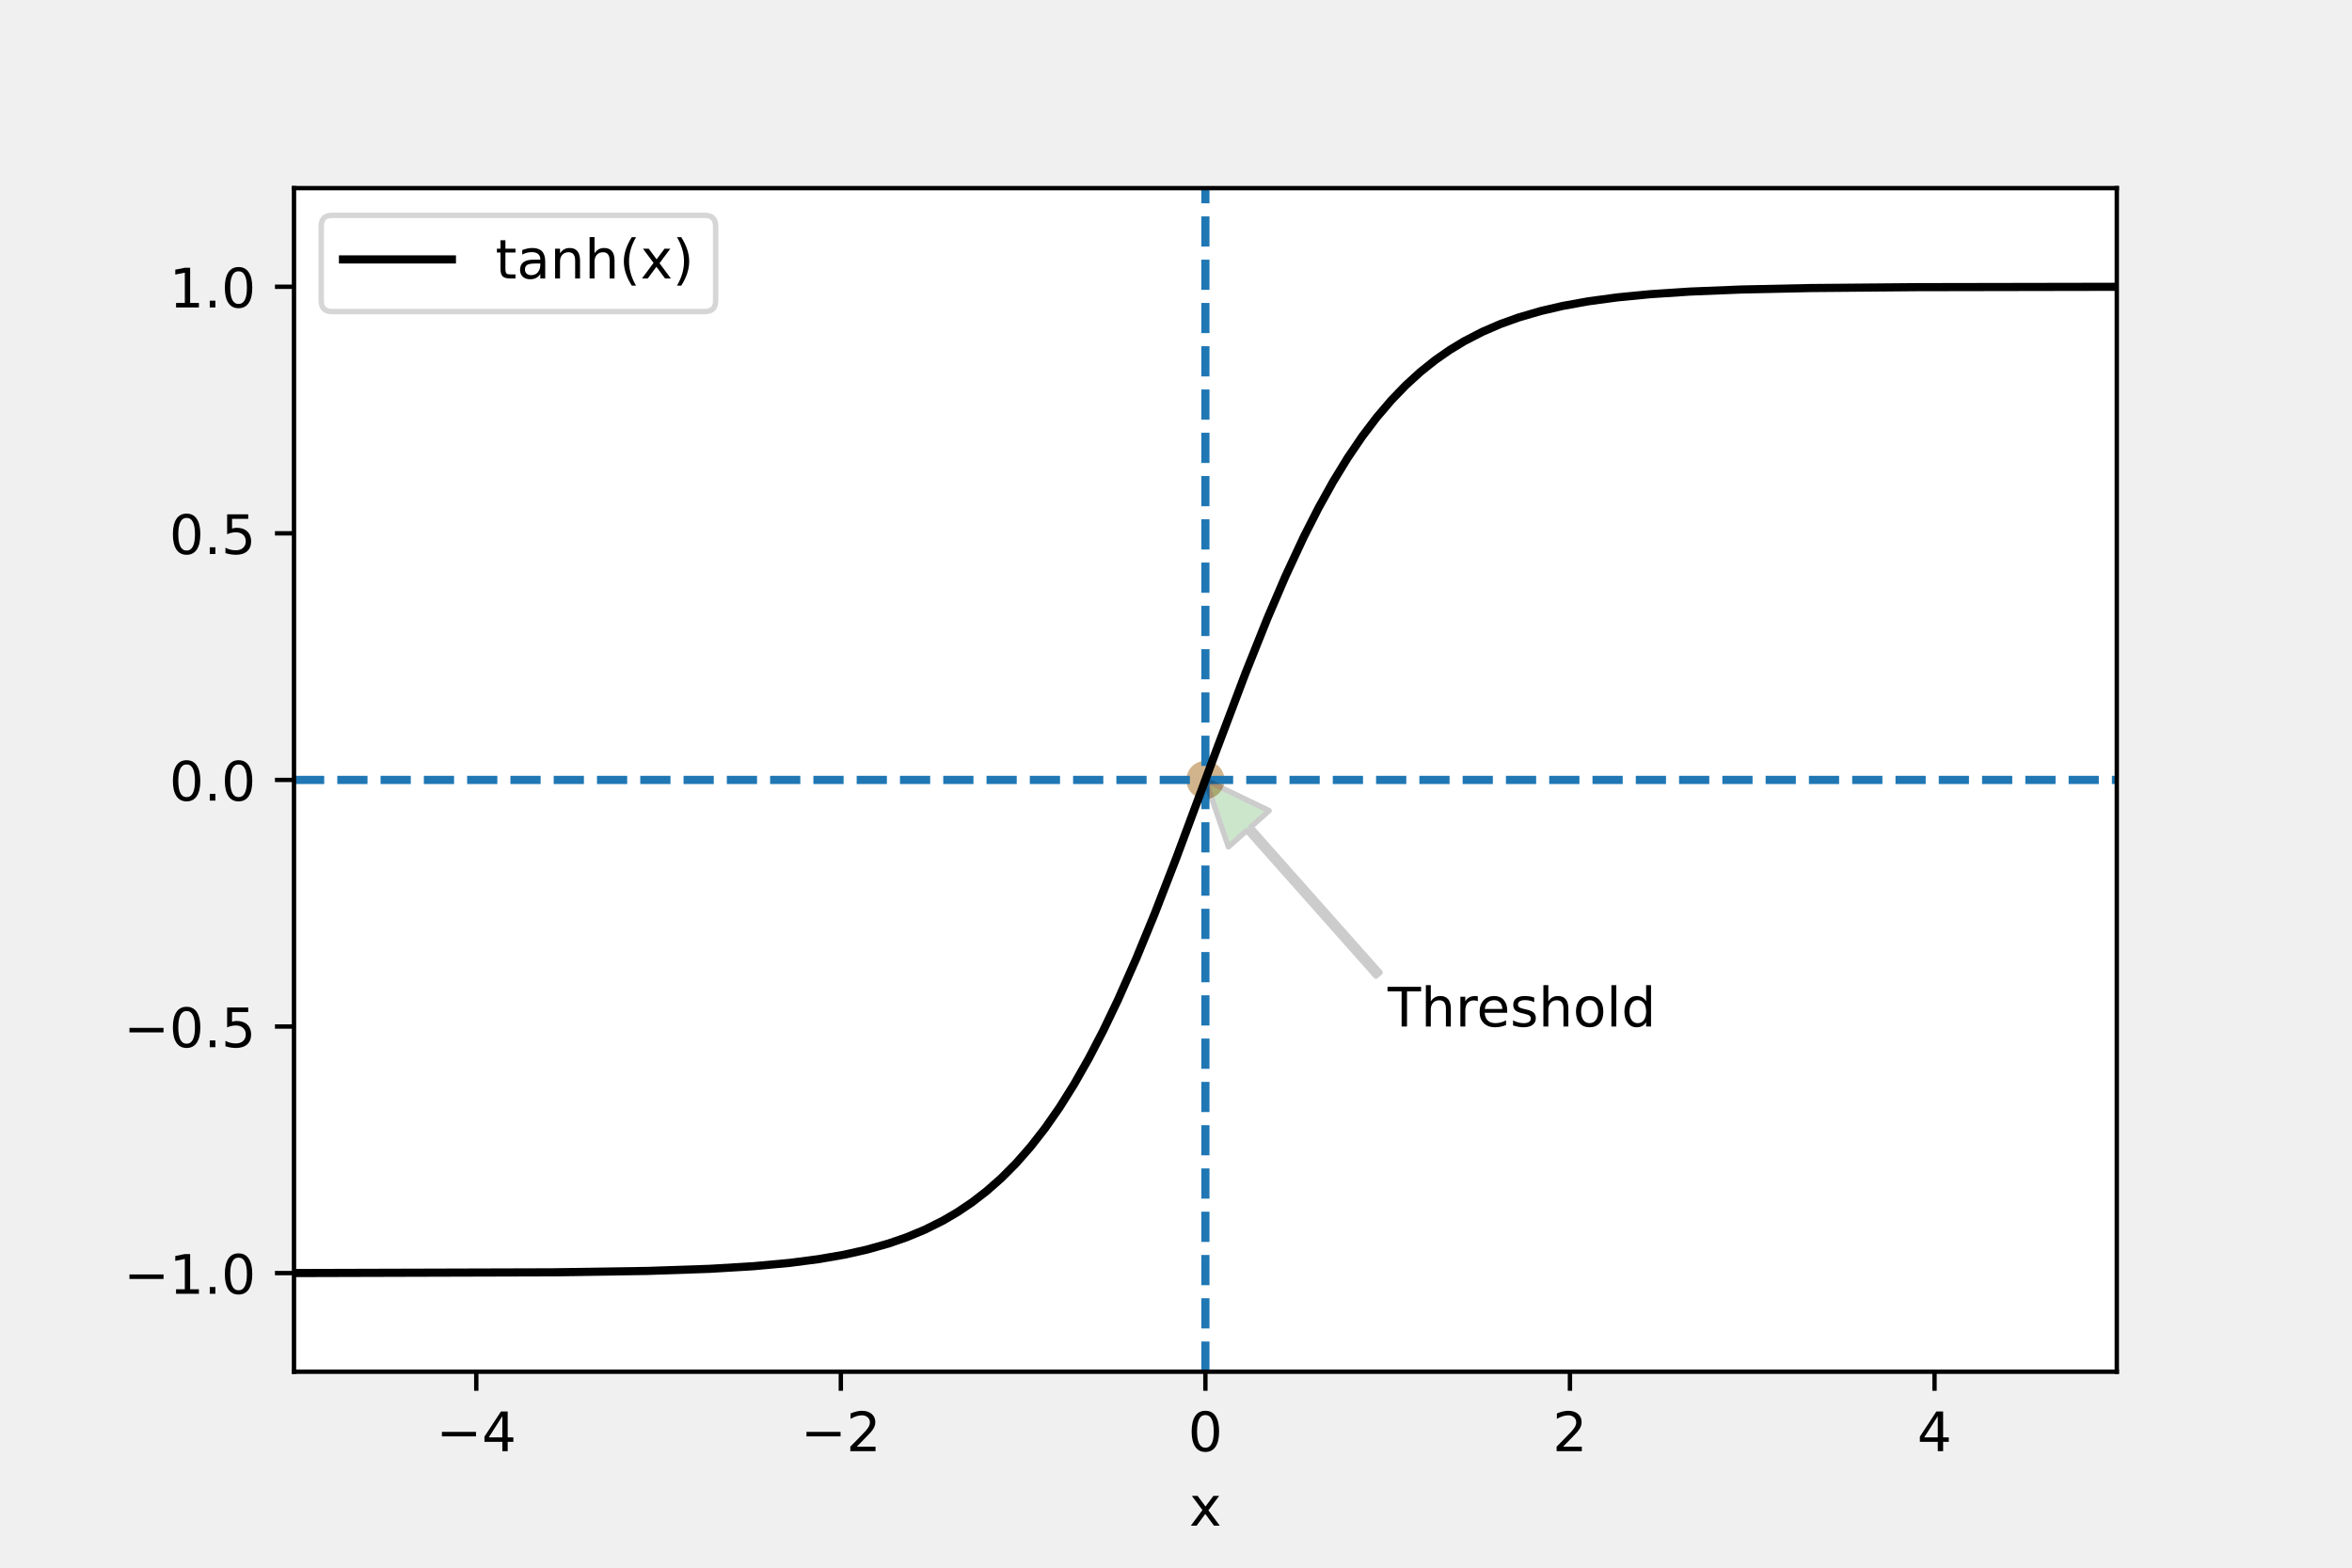
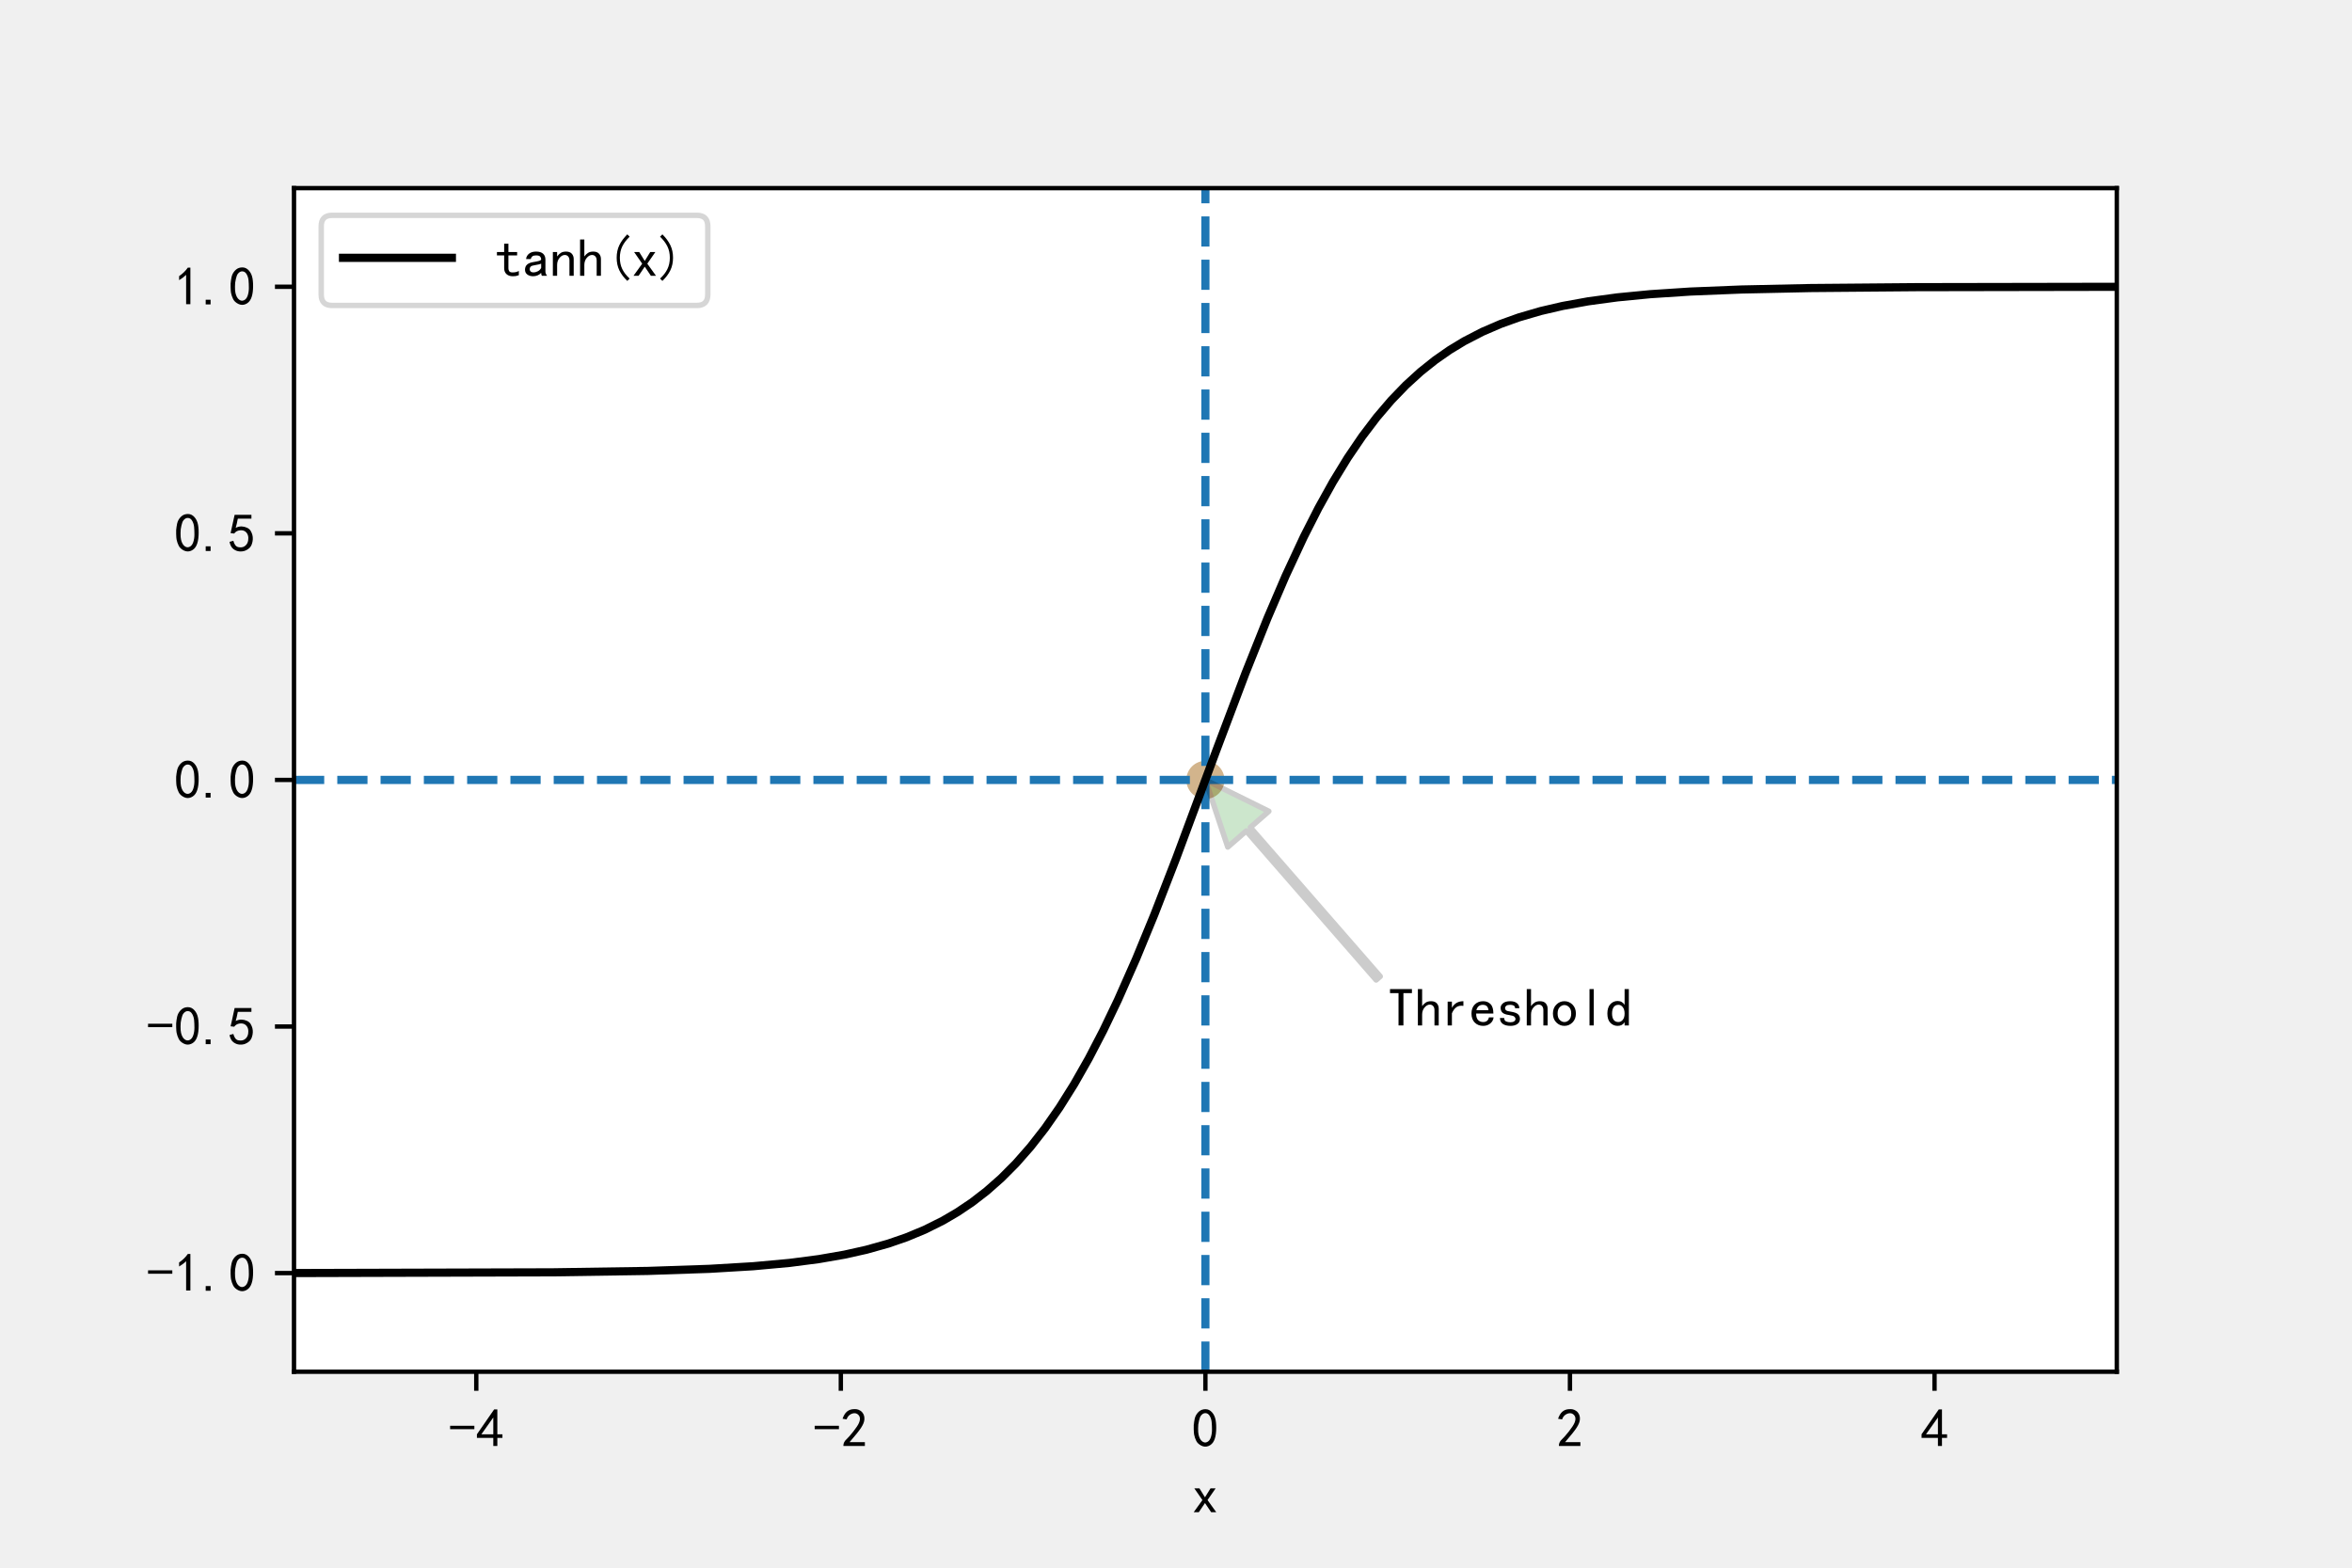
<svg xmlns="http://www.w3.org/2000/svg" xmlns:xlink="http://www.w3.org/1999/xlink" height="288pt" version="1.1" viewBox="0 0 432 288" width="432pt">
  <defs>
    <style type="text/css">*{stroke-linecap:butt;stroke-linejoin:round;}</style>
  </defs>
  <g id="figure_1">
    <g id="patch_1">
      <path d="M 0 288  L 432 288  L 432 0  L 0 0  z " style="fill:none;" />
    </g>
    <g id="axes_1">
      <g id="patch_2">
        <path d="M 54 252  L 388.8 252  L 388.8 34.56  L 54 34.56  z " style="fill:#ffffff;" />
      </g>
      <g id="PathCollection_1">
        <defs>
-           <path d="M 0 3  C 0.796 3 1.559 2.684 2.121 2.121  C 2.684 1.559 3 0.796 3 0  C 3 -0.796 2.684 -1.559 2.121 -2.121  C 1.559 -2.684 0.796 -3 0 -3  C -0.796 -3 -1.559 -2.684 -2.121 -2.121  C -2.684 -1.559 -3 -0.796 -3 0  C -3 0.796 -2.684 1.559 -2.121 2.121  C -1.559 2.684 -0.796 3 0 3  z " id="mce22a5ae2b" style="stroke:#d2b48c;" />
+           <path d="M 0 3  C 0.796 3 1.559 2.684 2.121 2.121  C 2.684 1.559 3 0.796 3 0  C 3 -0.796 2.684 -1.559 2.121 -2.121  C 1.559 -2.684 0.796 -3 0 -3  C -0.796 -3 -1.559 -2.684 -2.121 -2.121  C -2.684 -1.559 -3 -0.796 -3 0  C -3 0.796 -2.684 1.559 -2.121 2.121  C -1.559 2.684 -0.796 3 0 3  z " id="m4b8e638fbd" style="stroke:#d2b48c;" />
        </defs>
-         <g clip-path="url(#pc3646777cd)">
-           <use style="fill:#d2b48c;stroke:#d2b48c;" x="221.4" xlink:href="#mce22a5ae2b" y="143.28" />
+         <g clip-path="url(#pbf2ff9c041)">
+           <use style="fill:#d2b48c;stroke:#d2b48c;" x="221.4" xlink:href="#m4b8e638fbd" y="143.28" />
        </g>
      </g>
      <g id="matplotlib.axis_1">
        <g id="xtick_1">
          <g id="line2d_1">
            <defs>
-               <path d="M 0 0  L 0 3.5  " id="m7bfbcdfc05" style="stroke:#000000;stroke-width:0.8;" />
-             </defs>
-             <g>
-               <use style="stroke:#000000;stroke-width:0.8;" x="87.48" xlink:href="#m7bfbcdfc05" y="252" />
+               <path d="M 0 0  L 0 3.5  " id="m9a60046b97" style="stroke:#000000;stroke-width:0.8;" />
+             </defs>
+             <g>
+               <use style="stroke:#000000;stroke-width:0.8;" x="87.48" xlink:href="#m9a60046b97" y="252" />
            </g>
          </g>
          <g id="text_1">
-             <g transform="translate(80.10891 266.5984)scale(0.1 -0.1)">
-               <defs>
-                 <path d="M 10.594 35.5  L 73.188 35.5  L 73.188 27.203  L 10.594 27.203  z " id="DejaVuSans-8722" />
-                 <path d="M 37.797 64.312  L 12.891 25.391  L 37.797 25.391  z M 35.203 72.906  L 47.609 72.906  L 47.609 25.391  L 58.016 25.391  L 58.016 17.188  L 47.609 17.188  L 47.609 0  L 37.797 0  L 37.797 17.188  L 4.891 17.188  L 4.891 26.703  z " id="DejaVuSans-52" />
-               </defs>
-               <use xlink:href="#DejaVuSans-8722" />
-               <use x="83.789" xlink:href="#DejaVuSans-52" />
+             <g transform="translate(82.48 265.875)scale(0.1 -0.1)">
+               <defs>
+                 <path d="M 46.484 33.203  L 1.953 33.203  L 1.953 39.453  L 46.484 39.453  z " id="SimHei-45" />
+                 <path d="M 31.25 17.188  L 1.172 17.188  L 1.172 23.828  L 32.812 69.531  L 38.672 69.531  L 38.672 23.828  L 48.047 23.828  L 48.047 17.188  L 38.672 17.188  L 38.672 2.344  L 31.25 2.344  z M 31.25 23.828  L 31.25 54.688  L 9.375 23.828  z " id="SimHei-52" />
+               </defs>
+               <use xlink:href="#SimHei-45" />
+               <use x="50" xlink:href="#SimHei-52" />
            </g>
          </g>
        </g>
        <g id="xtick_2">
          <g id="line2d_2">
            <g>
-               <use style="stroke:#000000;stroke-width:0.8;" x="154.44" xlink:href="#m7bfbcdfc05" y="252" />
+               <use style="stroke:#000000;stroke-width:0.8;" x="154.44" xlink:href="#m9a60046b97" y="252" />
            </g>
          </g>
          <g id="text_2">
-             <g transform="translate(147.0689 266.5984)scale(0.1 -0.1)">
-               <defs>
-                 <path d="M 19.188 8.297  L 53.609 8.297  L 53.609 0  L 7.328 0  L 7.328 8.297  Q 12.938 14.109 22.625 23.891  Q 32.328 33.688 34.812 36.531  Q 39.547 41.844 41.422 45.531  Q 43.312 49.219 43.312 52.781  Q 43.312 58.594 39.234 62.25  Q 35.156 65.922 28.609 65.922  Q 23.969 65.922 18.812 64.312  Q 13.672 62.703 7.812 59.422  L 7.812 69.391  Q 13.766 71.781 18.938 73  Q 24.125 74.219 28.422 74.219  Q 39.75 74.219 46.484 68.547  Q 53.219 62.891 53.219 53.422  Q 53.219 48.922 51.531 44.891  Q 49.859 40.875 45.406 35.406  Q 44.188 33.984 37.641 27.219  Q 31.109 20.453 19.188 8.297  z " id="DejaVuSans-50" />
-               </defs>
-               <use xlink:href="#DejaVuSans-8722" />
-               <use x="83.789" xlink:href="#DejaVuSans-50" />
+             <g transform="translate(149.44 265.875)scale(0.1 -0.1)">
+               <defs>
+                 <path d="M 4.688 3.906  Q 5.078 9.766 10.156 14.453  Q 15.234 19.141 23.047 29.094  Q 30.859 39.062 33.203 44.531  Q 35.547 50 34.953 53.906  Q 34.375 57.812 31.25 60.344  Q 28.125 62.891 24.016 62.5  Q 19.922 62.109 16.203 59.375  Q 12.5 56.641 10.547 51.172  L 3.125 52.344  Q 6.25 61.328 11.125 65.422  Q 16.016 69.531 22.656 69.922  Q 26.562 70.312 29.688 69.719  Q 32.812 69.141 36.125 66.984  Q 39.453 64.844 41.594 60.547  Q 43.75 56.25 43.156 50.188  Q 42.578 44.141 37.109 35.734  Q 31.641 27.344 16.016 9.375  L 44.141 9.375  L 44.141 2.344  L 4.688 2.344  z " id="SimHei-50" />
+               </defs>
+               <use xlink:href="#SimHei-45" />
+               <use x="50" xlink:href="#SimHei-50" />
            </g>
          </g>
        </g>
        <g id="xtick_3">
          <g id="line2d_3">
            <g>
-               <use style="stroke:#000000;stroke-width:0.8;" x="221.4" xlink:href="#m7bfbcdfc05" y="252" />
+               <use style="stroke:#000000;stroke-width:0.8;" x="221.4" xlink:href="#m9a60046b97" y="252" />
            </g>
          </g>
          <g id="text_3">
-             <g transform="translate(218.2188 266.5984)scale(0.1 -0.1)">
-               <defs>
-                 <path d="M 31.781 66.406  Q 24.172 66.406 20.328 58.906  Q 16.5 51.422 16.5 36.375  Q 16.5 21.391 20.328 13.891  Q 24.172 6.391 31.781 6.391  Q 39.453 6.391 43.281 13.891  Q 47.125 21.391 47.125 36.375  Q 47.125 51.422 43.281 58.906  Q 39.453 66.406 31.781 66.406  z M 31.781 74.219  Q 44.047 74.219 50.516 64.516  Q 56.984 54.828 56.984 36.375  Q 56.984 17.969 50.516 8.266  Q 44.047 -1.422 31.781 -1.422  Q 19.531 -1.422 13.062 8.266  Q 6.594 17.969 6.594 36.375  Q 6.594 54.828 13.062 64.516  Q 19.531 74.219 31.781 74.219  z " id="DejaVuSans-48" />
-               </defs>
-               <use xlink:href="#DejaVuSans-48" />
+             <g transform="translate(218.9 265.875)scale(0.1 -0.1)">
+               <defs>
+                 <path d="M 3.125 29.297  Q 3.906 50 6.438 56.047  Q 8.984 62.109 13.672 66.016  Q 18.359 69.922 25.188 69.922  Q 32.031 69.922 37.109 64.25  Q 42.188 58.594 43.75 50  Q 45.312 41.406 44.719 30.266  Q 44.141 19.141 40.812 12.109  Q 37.5 5.078 30.859 2.344  Q 24.219 -0.391 17.578 2.922  Q 10.938 6.25 8.203 11.719  Q 5.469 17.188 4.297 23.234  Q 3.125 29.297 3.906 50  z M 12.891 52.734  Q 10.547 31.25 12.5 22.844  Q 14.453 14.453 18.938 10.938  Q 23.438 7.422 28.125 9.562  Q 32.812 11.719 34.953 18.156  Q 37.109 24.609 37.109 32.219  Q 37.109 39.844 36.516 46.094  Q 35.938 52.344 33 57.422  Q 30.078 62.5 25.188 62.688  Q 20.312 62.891 16.594 57.812  Q 12.891 52.734 10.547 31.25  z " id="SimHei-48" />
+               </defs>
+               <use xlink:href="#SimHei-48" />
            </g>
          </g>
        </g>
        <g id="xtick_4">
          <g id="line2d_4">
            <g>
-               <use style="stroke:#000000;stroke-width:0.8;" x="288.36" xlink:href="#m7bfbcdfc05" y="252" />
+               <use style="stroke:#000000;stroke-width:0.8;" x="288.36" xlink:href="#m9a60046b97" y="252" />
            </g>
          </g>
          <g id="text_4">
-             <g transform="translate(285.1787 266.5984)scale(0.1 -0.1)">
-               <use xlink:href="#DejaVuSans-50" />
+             <g transform="translate(285.86 265.875)scale(0.1 -0.1)">
+               <use xlink:href="#SimHei-50" />
            </g>
          </g>
        </g>
        <g id="xtick_5">
          <g id="line2d_5">
            <g>
-               <use style="stroke:#000000;stroke-width:0.8;" x="355.32" xlink:href="#m7bfbcdfc05" y="252" />
+               <use style="stroke:#000000;stroke-width:0.8;" x="355.32" xlink:href="#m9a60046b97" y="252" />
            </g>
          </g>
          <g id="text_5">
-             <g transform="translate(352.1388 266.5984)scale(0.1 -0.1)">
-               <use xlink:href="#DejaVuSans-52" />
+             <g transform="translate(352.82 265.875)scale(0.1 -0.1)">
+               <use xlink:href="#SimHei-52" />
            </g>
          </g>
        </g>
        <g id="text_6">
-           <g transform="translate(218.4406 280.2766)scale(0.1 -0.1)">
-             <defs>
-               <path d="M 54.891 54.688  L 35.109 28.078  L 55.906 0  L 45.312 0  L 29.391 21.484  L 13.484 0  L 2.875 0  L 24.125 28.609  L 4.688 54.688  L 15.281 54.688  L 29.781 35.203  L 44.281 54.688  z " id="DejaVuSans-120" />
-             </defs>
-             <use xlink:href="#DejaVuSans-120" />
+           <g transform="translate(218.9 278)scale(0.1 -0.1)">
+             <defs>
+               <path d="M 44.922 1.953  L 35.547 1.953  L 24.219 18.75  L 12.891 1.953  L 3.516 1.953  L 19.531 24.219  L 4.688 45.703  L 14.062 45.703  L 24.219 29.297  L 34.375 45.703  L 43.75 45.703  L 28.906 24.219  z " id="SimHei-120" />
+             </defs>
+             <use xlink:href="#SimHei-120" />
          </g>
        </g>
      </g>
      <g id="matplotlib.axis_2">
        <g id="ytick_1">
          <g id="line2d_6">
            <defs>
-               <path d="M 0 0  L -3.5 0  " id="mbc27c499d8" style="stroke:#000000;stroke-width:0.8;" />
-             </defs>
-             <g>
-               <use style="stroke:#000000;stroke-width:0.8;" x="54" xlink:href="#mbc27c499d8" y="233.88" />
+               <path d="M 0 0  L -3.5 0  " id="m403553e058" style="stroke:#000000;stroke-width:0.8;" />
+             </defs>
+             <g>
+               <use style="stroke:#000000;stroke-width:0.8;" x="54" xlink:href="#m403553e058" y="233.88" />
            </g>
          </g>
          <g id="text_7">
-             <g transform="translate(22.71719 237.6792)scale(0.1 -0.1)">
-               <defs>
-                 <path d="M 12.406 8.297  L 28.516 8.297  L 28.516 63.922  L 10.984 60.406  L 10.984 69.391  L 28.422 72.906  L 38.281 72.906  L 38.281 8.297  L 54.391 8.297  L 54.391 0  L 12.406 0  z " id="DejaVuSans-49" />
-                 <path d="M 10.688 12.406  L 21 12.406  L 21 0  L 10.688 0  z " id="DejaVuSans-46" />
-               </defs>
-               <use xlink:href="#DejaVuSans-8722" />
-               <use x="83.789" xlink:href="#DejaVuSans-49" />
-               <use x="147.412" xlink:href="#DejaVuSans-46" />
-               <use x="179.199" xlink:href="#DejaVuSans-48" />
+             <g transform="translate(27 237.3175)scale(0.1 -0.1)">
+               <defs>
+                 <path d="M 21.875 56.25  Q 16.797 51.172 8.984 46.484  L 8.984 53.906  Q 18.75 60.547 25 69.531  L 29.688 69.531  L 29.688 2.344  L 21.875 2.344  z " id="SimHei-49" />
+                 <path d="M 16.797 1.953  L 7.812 1.953  L 7.812 10.547  L 16.797 10.547  z " id="SimHei-46" />
+               </defs>
+               <use xlink:href="#SimHei-45" />
+               <use x="50" xlink:href="#SimHei-49" />
+               <use x="100" xlink:href="#SimHei-46" />
+               <use x="150" xlink:href="#SimHei-48" />
            </g>
          </g>
        </g>
        <g id="ytick_2">
          <g id="line2d_7">
            <g>
-               <use style="stroke:#000000;stroke-width:0.8;" x="54" xlink:href="#mbc27c499d8" y="188.58" />
+               <use style="stroke:#000000;stroke-width:0.8;" x="54" xlink:href="#m403553e058" y="188.58" />
            </g>
          </g>
          <g id="text_8">
-             <g transform="translate(22.71719 192.3792)scale(0.1 -0.1)">
-               <defs>
-                 <path d="M 10.797 72.906  L 49.516 72.906  L 49.516 64.594  L 19.828 64.594  L 19.828 46.734  Q 21.969 47.469 24.109 47.828  Q 26.266 48.188 28.422 48.188  Q 40.625 48.188 47.75 41.5  Q 54.891 34.812 54.891 23.391  Q 54.891 11.625 47.562 5.094  Q 40.234 -1.422 26.906 -1.422  Q 22.312 -1.422 17.547 -0.641  Q 12.797 0.141 7.719 1.703  L 7.719 11.625  Q 12.109 9.234 16.797 8.062  Q 21.484 6.891 26.703 6.891  Q 35.156 6.891 40.078 11.328  Q 45.016 15.766 45.016 23.391  Q 45.016 31 40.078 35.438  Q 35.156 39.891 26.703 39.891  Q 22.75 39.891 18.812 39.016  Q 14.891 38.141 10.797 36.281  z " id="DejaVuSans-53" />
-               </defs>
-               <use xlink:href="#DejaVuSans-8722" />
-               <use x="83.789" xlink:href="#DejaVuSans-48" />
-               <use x="147.412" xlink:href="#DejaVuSans-46" />
-               <use x="179.199" xlink:href="#DejaVuSans-53" />
+             <g transform="translate(27 192.0175)scale(0.1 -0.1)">
+               <defs>
+                 <path d="M 8.594 20.703  Q 11.328 10.156 17.969 8.984  Q 24.609 7.812 28.703 10.344  Q 32.812 12.891 34.562 16.984  Q 36.328 21.094 36.125 26.172  Q 35.938 31.25 33.391 34.766  Q 30.859 38.281 26.953 39.453  Q 23.047 40.625 18.156 39.453  Q 13.281 38.281 10.156 33.984  L 3.516 34.766  Q 4.297 37.109 10.938 68.359  L 41.797 68.359  L 41.797 61.328  L 16.797 61.328  Q 14.844 50.781 12.891 44.531  Q 18.75 47.266 23.828 47.062  Q 28.906 46.875 33.594 44.719  Q 38.281 42.578 40.422 38.859  Q 42.578 35.156 43.547 31.438  Q 44.531 27.734 44.328 23.438  Q 44.141 19.141 42.578 14.641  Q 41.016 10.156 37.891 7.219  Q 34.766 4.297 30.266 2.531  Q 25.781 0.781 19.922 1.172  Q 14.062 1.562 8.781 5.469  Q 3.516 9.375 1.562 18.75  z " id="SimHei-53" />
+               </defs>
+               <use xlink:href="#SimHei-45" />
+               <use x="50" xlink:href="#SimHei-48" />
+               <use x="100" xlink:href="#SimHei-46" />
+               <use x="150" xlink:href="#SimHei-53" />
            </g>
          </g>
        </g>
        <g id="ytick_3">
          <g id="line2d_8">
            <g>
-               <use style="stroke:#000000;stroke-width:0.8;" x="54" xlink:href="#mbc27c499d8" y="143.28" />
+               <use style="stroke:#000000;stroke-width:0.8;" x="54" xlink:href="#m403553e058" y="143.28" />
            </g>
          </g>
          <g id="text_9">
-             <g transform="translate(31.09688 147.0792)scale(0.1 -0.1)">
-               <use xlink:href="#DejaVuSans-48" />
-               <use x="63.623" xlink:href="#DejaVuSans-46" />
-               <use x="95.41" xlink:href="#DejaVuSans-48" />
+             <g transform="translate(32 146.7175)scale(0.1 -0.1)">
+               <use xlink:href="#SimHei-48" />
+               <use x="50" xlink:href="#SimHei-46" />
+               <use x="100" xlink:href="#SimHei-48" />
            </g>
          </g>
        </g>
        <g id="ytick_4">
          <g id="line2d_9">
            <g>
-               <use style="stroke:#000000;stroke-width:0.8;" x="54" xlink:href="#mbc27c499d8" y="97.98" />
+               <use style="stroke:#000000;stroke-width:0.8;" x="54" xlink:href="#m403553e058" y="97.98" />
            </g>
          </g>
          <g id="text_10">
-             <g transform="translate(31.09688 101.7792)scale(0.1 -0.1)">
-               <use xlink:href="#DejaVuSans-48" />
-               <use x="63.623" xlink:href="#DejaVuSans-46" />
-               <use x="95.41" xlink:href="#DejaVuSans-53" />
+             <g transform="translate(32 101.4175)scale(0.1 -0.1)">
+               <use xlink:href="#SimHei-48" />
+               <use x="50" xlink:href="#SimHei-46" />
+               <use x="100" xlink:href="#SimHei-53" />
            </g>
          </g>
        </g>
        <g id="ytick_5">
          <g id="line2d_10">
            <g>
-               <use style="stroke:#000000;stroke-width:0.8;" x="54" xlink:href="#mbc27c499d8" y="52.68" />
+               <use style="stroke:#000000;stroke-width:0.8;" x="54" xlink:href="#m403553e058" y="52.68" />
            </g>
          </g>
          <g id="text_11">
-             <g transform="translate(31.09688 56.47922)scale(0.1 -0.1)">
-               <use xlink:href="#DejaVuSans-49" />
-               <use x="63.623" xlink:href="#DejaVuSans-46" />
-               <use x="95.41" xlink:href="#DejaVuSans-48" />
+             <g transform="translate(32 56.1175)scale(0.1 -0.1)">
+               <use xlink:href="#SimHei-49" />
+               <use x="50" xlink:href="#SimHei-46" />
+               <use x="100" xlink:href="#SimHei-48" />
            </g>
          </g>
        </g>
      </g>
      <g id="LineCollection_1">
-         <path clip-path="url(#pc3646777cd)" d="M 221.4 252  L 221.4 34.56  " style="fill:none;stroke:#1f77b4;stroke-dasharray:5.55,2.4;stroke-dashoffset:0;stroke-width:1.5;" />
+         <path clip-path="url(#pbf2ff9c041)" d="M 221.4 252  L 221.4 34.56  " style="fill:none;stroke:#1f77b4;stroke-dasharray:5.55,2.4;stroke-dashoffset:0;stroke-width:1.5;" />
      </g>
      <g id="LineCollection_2">
-         <path clip-path="url(#pc3646777cd)" d="M 54 143.28  L 388.8 143.28  " style="fill:none;stroke:#1f77b4;stroke-dasharray:5.55,2.4;stroke-dashoffset:0;stroke-width:1.5;" />
+         <path clip-path="url(#pbf2ff9c041)" d="M 54 143.28  L 388.8 143.28  " style="fill:none;stroke:#1f77b4;stroke-dasharray:5.55,2.4;stroke-dashoffset:0;stroke-width:1.5;" />
      </g>
      <g id="line2d_11">
-         <path clip-path="url(#pc3646777cd)" d="M 54 233.872  L 101.542 233.739  L 118.951 233.483  L 130.334 233.097  L 138.37 232.618  L 145.066 232.004  L 150.422 231.306  L 155.11 230.49  L 159.127 229.593  L 163.145 228.465  L 166.493 227.309  L 169.841 225.918  L 173.189 224.249  L 175.867 222.681  L 178.546 220.878  L 181.224 218.809  L 183.902 216.446  L 186.581 213.757  L 189.259 210.711  L 191.938 207.282  L 194.616 203.442  L 197.294 199.172  L 199.973 194.46  L 202.651 189.303  L 205.33 183.71  L 208.678 176.141  L 212.026 168.005  L 216.043 157.654  L 223.409 137.851  L 228.766 123.663  L 232.783 113.611  L 236.131 105.804  L 239.479 98.615  L 242.158 93.348  L 244.836 88.524  L 247.514 84.145  L 250.193 80.199  L 252.871 76.669  L 255.55 73.53  L 258.228 70.755  L 260.906 68.313  L 263.585 66.174  L 266.263 64.306  L 268.942 62.682  L 272.29 60.952  L 275.638 59.509  L 278.986 58.31  L 283.003 57.138  L 287.021 56.205  L 291.708 55.357  L 297.065 54.632  L 303.091 54.046  L 310.457 53.562  L 319.831 53.185  L 332.554 52.917  L 351.972 52.754  L 388.13 52.689  L 388.13 52.689  " style="fill:none;stroke:#000000;stroke-linecap:square;stroke-width:1.5;" />
+         <path clip-path="url(#pbf2ff9c041)" d="M 54 233.872  L 101.542 233.739  L 118.951 233.483  L 130.334 233.097  L 138.37 232.618  L 145.066 232.004  L 150.422 231.306  L 155.11 230.49  L 159.127 229.593  L 163.145 228.465  L 166.493 227.309  L 169.841 225.918  L 173.189 224.249  L 175.867 222.681  L 178.546 220.878  L 181.224 218.809  L 183.902 216.446  L 186.581 213.757  L 189.259 210.711  L 191.938 207.282  L 194.616 203.442  L 197.294 199.172  L 199.973 194.46  L 202.651 189.303  L 205.33 183.71  L 208.678 176.141  L 212.026 168.005  L 216.043 157.654  L 223.409 137.851  L 228.766 123.663  L 232.783 113.611  L 236.131 105.804  L 239.479 98.615  L 242.158 93.348  L 244.836 88.524  L 247.514 84.145  L 250.193 80.199  L 252.871 76.669  L 255.55 73.53  L 258.228 70.755  L 260.906 68.313  L 263.585 66.174  L 266.263 64.306  L 268.942 62.682  L 272.29 60.952  L 275.638 59.509  L 278.986 58.31  L 283.003 57.138  L 287.021 56.205  L 291.708 55.357  L 297.065 54.632  L 303.091 54.046  L 310.457 53.562  L 319.831 53.185  L 332.554 52.917  L 351.972 52.754  L 388.13 52.689  L 388.13 52.689  " style="fill:none;stroke:#000000;stroke-linecap:square;stroke-width:1.5;" />
      </g>
      <g id="patch_3">
        <path d="M 54 252  L 54 34.56  " style="fill:none;stroke:#000000;stroke-linecap:square;stroke-linejoin:miter;stroke-width:0.8;" />
      </g>
      <g id="patch_4">
        <path d="M 388.8 252  L 388.8 34.56  " style="fill:none;stroke:#000000;stroke-linecap:square;stroke-linejoin:miter;stroke-width:0.8;" />
      </g>
      <g id="patch_5">
        <path d="M 54 252  L 388.8 252  " style="fill:none;stroke:#000000;stroke-linecap:square;stroke-linejoin:miter;stroke-width:0.8;" />
      </g>
      <g id="patch_6">
        <path d="M 54 34.56  L 388.8 34.56  " style="fill:none;stroke:#000000;stroke-linecap:square;stroke-linejoin:miter;stroke-width:0.8;" />
      </g>
      <g id="patch_7">
-         <path d="M 252.73 179.314  Q 240.862 165.949 228.993 152.583  L 225.628 155.571  Q 223.514 149.426 221.4 143.28  Q 227.253 146.106 233.105 148.931  L 229.741 151.919  Q 241.609 165.285 253.478 178.65  L 252.73 179.314  z " style="fill:#008000;opacity:0.2;stroke:#000000;stroke-linecap:round;" />
+         <path d="M 252.76 180.033  Q 240.832 166.344 228.905 152.655  L 225.512 155.611  Q 223.456 149.445 221.4 143.28  Q 227.226 146.161 233.052 149.041  L 229.659 151.998  Q 241.586 165.687 253.514 179.376  L 252.76 180.033  z " style="fill:#008000;opacity:0.2;stroke:#000000;stroke-linecap:round;" />
      </g>
      <g id="text_12">
        <g transform="translate(254.88 188.58)scale(0.1 -0.1)">
          <defs>
-             <path d="M -0.297 72.906  L 61.375 72.906  L 61.375 64.594  L 35.5 64.594  L 35.5 0  L 25.594 0  L 25.594 64.594  L -0.297 64.594  z " id="DejaVuSans-84" />
-             <path d="M 54.891 33.016  L 54.891 0  L 45.906 0  L 45.906 32.719  Q 45.906 40.484 42.875 44.328  Q 39.844 48.188 33.797 48.188  Q 26.516 48.188 22.312 43.547  Q 18.109 38.922 18.109 30.906  L 18.109 0  L 9.078 0  L 9.078 75.984  L 18.109 75.984  L 18.109 46.188  Q 21.344 51.125 25.703 53.562  Q 30.078 56 35.797 56  Q 45.219 56 50.047 50.172  Q 54.891 44.344 54.891 33.016  z " id="DejaVuSans-104" />
-             <path d="M 41.109 46.297  Q 39.594 47.172 37.812 47.578  Q 36.031 48 33.891 48  Q 26.266 48 22.188 43.047  Q 18.109 38.094 18.109 28.812  L 18.109 0  L 9.078 0  L 9.078 54.688  L 18.109 54.688  L 18.109 46.188  Q 20.953 51.172 25.484 53.578  Q 30.031 56 36.531 56  Q 37.453 56 38.578 55.875  Q 39.703 55.766 41.062 55.516  z " id="DejaVuSans-114" />
-             <path d="M 56.203 29.594  L 56.203 25.203  L 14.891 25.203  Q 15.484 15.922 20.484 11.062  Q 25.484 6.203 34.422 6.203  Q 39.594 6.203 44.453 7.469  Q 49.312 8.734 54.109 11.281  L 54.109 2.781  Q 49.266 0.734 44.188 -0.344  Q 39.109 -1.422 33.891 -1.422  Q 20.797 -1.422 13.156 6.188  Q 5.516 13.812 5.516 26.812  Q 5.516 40.234 12.766 48.109  Q 20.016 56 32.328 56  Q 43.359 56 49.781 48.891  Q 56.203 41.797 56.203 29.594  z M 47.219 32.234  Q 47.125 39.594 43.094 43.984  Q 39.062 48.391 32.422 48.391  Q 24.906 48.391 20.391 44.141  Q 15.875 39.891 15.188 32.172  z " id="DejaVuSans-101" />
-             <path d="M 44.281 53.078  L 44.281 44.578  Q 40.484 46.531 36.375 47.5  Q 32.281 48.484 27.875 48.484  Q 21.188 48.484 17.844 46.438  Q 14.5 44.391 14.5 40.281  Q 14.5 37.156 16.891 35.375  Q 19.281 33.594 26.516 31.984  L 29.594 31.297  Q 39.156 29.25 43.188 25.516  Q 47.219 21.781 47.219 15.094  Q 47.219 7.469 41.188 3.016  Q 35.156 -1.422 24.609 -1.422  Q 20.219 -1.422 15.453 -0.562  Q 10.688 0.297 5.422 2  L 5.422 11.281  Q 10.406 8.688 15.234 7.391  Q 20.062 6.109 24.812 6.109  Q 31.156 6.109 34.562 8.281  Q 37.984 10.453 37.984 14.406  Q 37.984 18.062 35.516 20.016  Q 33.062 21.969 24.703 23.781  L 21.578 24.516  Q 13.234 26.266 9.516 29.906  Q 5.812 33.547 5.812 39.891  Q 5.812 47.609 11.281 51.797  Q 16.75 56 26.812 56  Q 31.781 56 36.172 55.266  Q 40.578 54.547 44.281 53.078  z " id="DejaVuSans-115" />
-             <path d="M 30.609 48.391  Q 23.391 48.391 19.188 42.75  Q 14.984 37.109 14.984 27.297  Q 14.984 17.484 19.156 11.844  Q 23.344 6.203 30.609 6.203  Q 37.797 6.203 41.984 11.859  Q 46.188 17.531 46.188 27.297  Q 46.188 37.016 41.984 42.703  Q 37.797 48.391 30.609 48.391  z M 30.609 56  Q 42.328 56 49.016 48.375  Q 55.719 40.766 55.719 27.297  Q 55.719 13.875 49.016 6.219  Q 42.328 -1.422 30.609 -1.422  Q 18.844 -1.422 12.172 6.219  Q 5.516 13.875 5.516 27.297  Q 5.516 40.766 12.172 48.375  Q 18.844 56 30.609 56  z " id="DejaVuSans-111" />
-             <path d="M 9.422 75.984  L 18.406 75.984  L 18.406 0  L 9.422 0  z " id="DejaVuSans-108" />
-             <path d="M 45.406 46.391  L 45.406 75.984  L 54.391 75.984  L 54.391 0  L 45.406 0  L 45.406 8.203  Q 42.578 3.328 38.25 0.953  Q 33.938 -1.422 27.875 -1.422  Q 17.969 -1.422 11.734 6.484  Q 5.516 14.406 5.516 27.297  Q 5.516 40.188 11.734 48.094  Q 17.969 56 27.875 56  Q 33.938 56 38.25 53.625  Q 42.578 51.266 45.406 46.391  z M 14.797 27.297  Q 14.797 17.391 18.875 11.75  Q 22.953 6.109 30.078 6.109  Q 37.203 6.109 41.297 11.75  Q 45.406 17.391 45.406 27.297  Q 45.406 37.203 41.297 42.844  Q 37.203 48.484 30.078 48.484  Q 22.953 48.484 18.875 42.844  Q 14.797 37.203 14.797 27.297  z " id="DejaVuSans-100" />
+             <path d="M 44.531 61.328  L 28.906 61.328  L 28.906 1.953  L 19.922 1.953  L 19.922 61.328  L 4.297 61.328  L 4.297 68.75  L 44.531 68.75  z " id="SimHei-84" />
+             <path d="M 43.75 1.953  L 35.938 1.953  L 35.938 30.078  Q 35.938 34.766 33.594 37.5  Q 31.25 40.234 27.344 40.234  Q 22.266 40.234 17.766 34.953  Q 13.281 29.688 13.281 21.875  L 13.281 1.953  L 5.469 1.953  L 5.469 68.75  L 13.281 68.75  L 13.281 37.5  Q 16.406 41.797 20.109 44.141  Q 23.828 46.484 29.688 46.484  Q 36.719 46.484 40.234 42.578  Q 43.75 38.672 43.75 32.812  z " id="SimHei-104" />
+             <path d="M 39.062 37.891  Q 31.641 39.062 26.562 35.734  Q 21.484 32.422 17.969 24.219  L 17.969 1.953  L 10.156 1.953  L 10.156 45.703  L 17.969 45.703  L 17.969 34.375  Q 21.484 40.625 26.75 43.547  Q 32.031 46.484 39.062 46.484  z " id="SimHei-114" />
+             <path d="M 44.531 16.797  Q 43.75 9.766 38.281 5.469  Q 32.812 1.172 25.391 1.172  Q 16.016 1.172 9.953 7.219  Q 3.906 13.281 3.906 23.828  Q 3.906 34.375 9.953 40.422  Q 16.016 46.484 25.391 46.484  Q 33.594 46.484 38.859 41.203  Q 44.141 35.938 44.141 23.828  L 12.5 23.828  Q 12.5 15.234 16.203 11.719  Q 19.922 8.203 25.391 8.203  Q 29.688 8.203 32.422 10.344  Q 35.156 12.5 35.938 16.797  z M 35.156 30.078  Q 34.375 35.547 31.641 37.688  Q 28.906 39.844 24.609 39.844  Q 20.703 39.844 17.578 37.688  Q 14.453 35.547 12.891 30.078  z " id="SimHei-101" />
+             <path d="M 42.969 14.062  Q 42.969 7.812 38.078 4.484  Q 33.203 1.172 25.781 1.172  Q 16.406 1.172 11.328 4.875  Q 6.25 8.594 6.25 15.625  L 14.062 15.625  Q 14.062 10.938 17.375 9.375  Q 20.703 7.812 25.391 7.812  Q 30.078 7.812 32.422 9.562  Q 34.766 11.328 34.766 14.062  Q 34.766 16.016 32.812 17.969  Q 30.859 19.922 23.047 21.094  Q 14.062 22.266 10.734 25.578  Q 7.422 28.906 7.422 34.375  Q 7.422 39.062 11.906 42.766  Q 16.406 46.484 25 46.484  Q 32.812 46.484 37.297 42.969  Q 41.797 39.453 41.797 33.594  L 33.984 33.594  Q 33.984 37.109 31.438 38.469  Q 28.906 39.844 25 39.844  Q 19.922 39.844 17.766 38.078  Q 15.625 36.328 15.625 33.984  Q 15.625 31.25 17.578 29.688  Q 19.531 28.125 25.781 27.344  Q 35.938 25.781 39.453 22.453  Q 42.969 19.141 42.969 14.062  z " id="SimHei-115" />
+             <path d="M 45.703 23.828  Q 45.703 13.672 39.453 7.422  Q 33.203 1.172 24.609 1.172  Q 16.016 1.172 9.766 7.422  Q 3.516 13.672 3.516 23.828  Q 3.516 33.984 9.766 40.234  Q 16.016 46.484 24.609 46.484  Q 33.203 46.484 39.453 40.234  Q 45.703 33.984 45.703 23.828  z M 37.109 23.828  Q 37.109 31.641 33.203 35.547  Q 29.297 39.453 24.609 39.453  Q 19.922 39.453 16.016 35.547  Q 12.109 31.641 12.109 23.828  Q 12.109 16.016 16.016 12.109  Q 19.922 8.203 24.609 8.203  Q 29.297 8.203 33.203 12.109  Q 37.109 16.016 37.109 23.828  z " id="SimHei-111" />
+             <path d="M 28.516 1.953  L 20.703 1.953  L 20.703 68.75  L 28.516 68.75  z " id="SimHei-108" />
+             <path d="M 42.969 1.953  L 35.156 1.953  L 35.156 7.812  Q 32.812 4.297 29.688 2.734  Q 26.562 1.172 22.266 1.172  Q 14.453 1.172 8.984 6.828  Q 3.516 12.5 3.516 23.828  Q 3.516 35.156 8.984 41.016  Q 14.453 46.875 22.266 46.875  Q 26.562 46.875 29.688 45.109  Q 32.812 43.359 35.156 39.844  L 35.156 68.75  L 42.969 68.75  z M 35.156 23.828  Q 35.156 31.25 31.828 35.547  Q 28.516 39.844 23.828 39.844  Q 17.969 39.844 15.031 35.547  Q 12.109 31.25 12.109 23.828  Q 12.109 16.406 15.031 12.297  Q 17.969 8.203 23.828 8.203  Q 28.516 8.203 31.828 12.297  Q 35.156 16.406 35.156 23.828  z " id="SimHei-100" />
          </defs>
-           <use xlink:href="#DejaVuSans-84" />
-           <use x="61.084" xlink:href="#DejaVuSans-104" />
-           <use x="124.463" xlink:href="#DejaVuSans-114" />
-           <use x="163.326" xlink:href="#DejaVuSans-101" />
-           <use x="224.85" xlink:href="#DejaVuSans-115" />
-           <use x="276.949" xlink:href="#DejaVuSans-104" />
-           <use x="340.328" xlink:href="#DejaVuSans-111" />
-           <use x="401.51" xlink:href="#DejaVuSans-108" />
-           <use x="429.293" xlink:href="#DejaVuSans-100" />
+           <use xlink:href="#SimHei-84" />
+           <use x="50" xlink:href="#SimHei-104" />
+           <use x="100" xlink:href="#SimHei-114" />
+           <use x="150" xlink:href="#SimHei-101" />
+           <use x="200" xlink:href="#SimHei-115" />
+           <use x="250" xlink:href="#SimHei-104" />
+           <use x="300" xlink:href="#SimHei-111" />
+           <use x="350" xlink:href="#SimHei-108" />
+           <use x="400" xlink:href="#SimHei-100" />
        </g>
      </g>
      <g id="legend_1">
        <g id="patch_8">
-           <path d="M 61 57.238  L 129.445 57.238  Q 131.445 57.238 131.445 55.238  L 131.445 41.56  Q 131.445 39.56 129.445 39.56  L 61 39.56  Q 59 39.56 59 41.56  L 59 55.238  Q 59 57.238 61 57.238  z " style="fill:#ffffff;opacity:0.8;stroke:#cccccc;stroke-linejoin:miter;" />
+           <path d="M 61 56.115  L 128 56.115  Q 130 56.115 130 54.115  L 130 41.56  Q 130 39.56 128 39.56  L 61 39.56  Q 59 39.56 59 41.56  L 59 54.115  Q 59 56.115 61 56.115  z " style="fill:#ffffff;opacity:0.8;stroke:#cccccc;stroke-linejoin:miter;" />
        </g>
        <g id="line2d_12">
-           <path d="M 63 47.658  L 83 47.658  " style="fill:none;stroke:#000000;stroke-linecap:square;stroke-width:1.5;" />
+           <path d="M 63 47.365  L 83 47.365  " style="fill:none;stroke:#000000;stroke-linecap:square;stroke-width:1.5;" />
        </g>
        <g id="line2d_13" />
        <g id="text_13">
-           <g transform="translate(91 51.15844)scale(0.1 -0.1)">
-             <defs>
-               <path d="M 18.312 70.219  L 18.312 54.688  L 36.812 54.688  L 36.812 47.703  L 18.312 47.703  L 18.312 18.016  Q 18.312 11.328 20.141 9.422  Q 21.969 7.516 27.594 7.516  L 36.812 7.516  L 36.812 0  L 27.594 0  Q 17.188 0 13.234 3.875  Q 9.281 7.766 9.281 18.016  L 9.281 47.703  L 2.688 47.703  L 2.688 54.688  L 9.281 54.688  L 9.281 70.219  z " id="DejaVuSans-116" />
-               <path d="M 34.281 27.484  Q 23.391 27.484 19.188 25  Q 14.984 22.516 14.984 16.5  Q 14.984 11.719 18.141 8.906  Q 21.297 6.109 26.703 6.109  Q 34.188 6.109 38.703 11.406  Q 43.219 16.703 43.219 25.484  L 43.219 27.484  z M 52.203 31.203  L 52.203 0  L 43.219 0  L 43.219 8.297  Q 40.141 3.328 35.547 0.953  Q 30.953 -1.422 24.312 -1.422  Q 15.922 -1.422 10.953 3.297  Q 6 8.016 6 15.922  Q 6 25.141 12.172 29.828  Q 18.359 34.516 30.609 34.516  L 43.219 34.516  L 43.219 35.406  Q 43.219 41.609 39.141 45  Q 35.062 48.391 27.688 48.391  Q 23 48.391 18.547 47.266  Q 14.109 46.141 10.016 43.891  L 10.016 52.203  Q 14.938 54.109 19.578 55.047  Q 24.219 56 28.609 56  Q 40.484 56 46.344 49.844  Q 52.203 43.703 52.203 31.203  z " id="DejaVuSans-97" />
-               <path d="M 54.891 33.016  L 54.891 0  L 45.906 0  L 45.906 32.719  Q 45.906 40.484 42.875 44.328  Q 39.844 48.188 33.797 48.188  Q 26.516 48.188 22.312 43.547  Q 18.109 38.922 18.109 30.906  L 18.109 0  L 9.078 0  L 9.078 54.688  L 18.109 54.688  L 18.109 46.188  Q 21.344 51.125 25.703 53.562  Q 30.078 56 35.797 56  Q 45.219 56 50.047 50.172  Q 54.891 44.344 54.891 33.016  z " id="DejaVuSans-110" />
-               <path d="M 31 75.875  Q 24.469 64.656 21.281 53.656  Q 18.109 42.672 18.109 31.391  Q 18.109 20.125 21.312 9.062  Q 24.516 -2 31 -13.188  L 23.188 -13.188  Q 15.875 -1.703 12.234 9.375  Q 8.594 20.453 8.594 31.391  Q 8.594 42.281 12.203 53.312  Q 15.828 64.359 23.188 75.875  z " id="DejaVuSans-40" />
-               <path d="M 8.016 75.875  L 15.828 75.875  Q 23.141 64.359 26.781 53.312  Q 30.422 42.281 30.422 31.391  Q 30.422 20.453 26.781 9.375  Q 23.141 -1.703 15.828 -13.188  L 8.016 -13.188  Q 14.5 -2 17.703 9.062  Q 20.906 20.125 20.906 31.391  Q 20.906 42.672 17.703 53.656  Q 14.5 64.656 8.016 75.875  z " id="DejaVuSans-41" />
-             </defs>
-             <use xlink:href="#DejaVuSans-116" />
-             <use x="39.209" xlink:href="#DejaVuSans-97" />
-             <use x="100.488" xlink:href="#DejaVuSans-110" />
-             <use x="163.867" xlink:href="#DejaVuSans-104" />
-             <use x="227.246" xlink:href="#DejaVuSans-40" />
-             <use x="266.26" xlink:href="#DejaVuSans-120" />
-             <use x="325.439" xlink:href="#DejaVuSans-41" />
+           <g transform="translate(91 50.86469)scale(0.1 -0.1)">
+             <defs>
+               <path d="M 42.969 3.125  Q 41.016 2.344 38.469 1.75  Q 35.938 1.172 31.641 1.172  Q 24.609 1.172 20.312 5.078  Q 16.016 8.984 16.016 16.016  L 16.016 39.453  L 2.734 39.453  L 2.734 45.703  L 16.016 45.703  L 16.016 60.938  L 23.828 60.938  L 23.828 45.703  L 39.844 45.703  L 39.844 39.453  L 23.828 39.453  L 23.828 15.625  Q 23.828 12.5 25.391 10.344  Q 26.953 8.203 31.25 8.203  Q 35.547 8.203 38.281 8.984  Q 41.016 9.766 42.969 10.938  z " id="SimHei-116" />
+               <path d="M 44.922 1.953  L 35.547 1.953  Q 34.766 2.734 34.375 4.094  Q 33.984 5.469 33.984 7.422  Q 31.25 4.297 27.344 2.734  Q 23.438 1.172 19.141 1.172  Q 12.891 1.172 8.594 4.297  Q 4.297 7.422 4.297 13.281  Q 4.297 19.141 8.203 22.656  Q 12.109 26.172 20.312 27.344  Q 25.781 28.125 29.875 29.297  Q 33.984 30.469 33.984 32.422  Q 33.984 34.766 32.219 37.109  Q 30.469 39.453 24.609 39.453  Q 19.922 39.453 17.766 37.688  Q 15.625 35.938 14.844 32.812  L 6.25 32.812  Q 7.031 39.062 11.906 42.766  Q 16.797 46.484 24.609 46.484  Q 33.203 46.484 37.5 42.578  Q 41.797 38.672 41.797 31.641  L 41.797 10.156  Q 41.797 7.812 42.578 5.859  Q 43.359 3.906 44.922 1.953  z M 33.984 16.406  L 33.984 24.219  Q 31.641 23.438 29.484 22.844  Q 27.344 22.266 22.266 21.484  Q 16.406 20.703 14.641 18.75  Q 12.891 16.797 12.891 14.062  Q 12.891 11.719 14.641 9.953  Q 16.406 8.203 19.922 8.203  Q 23.438 8.203 27.531 10.156  Q 31.641 12.109 33.984 16.406  z " id="SimHei-97" />
+               <path d="M 43.75 1.953  L 35.938 1.953  L 35.938 30.078  Q 35.938 34.766 33.594 37.5  Q 31.25 40.234 27.344 40.234  Q 22.266 40.234 17.766 34.953  Q 13.281 29.688 13.281 21.875  L 13.281 1.953  L 5.469 1.953  L 5.469 45.703  L 13.281 45.703  L 13.281 37.5  Q 16.406 41.797 20.109 44.141  Q 23.828 46.484 29.688 46.484  Q 36.719 46.484 40.234 42.578  Q 43.75 38.672 43.75 32.812  z " id="SimHei-110" />
+               <path d="M 46.484 -3.125  L 42.188 -7.422  Q 32.422 1.953 27.531 12.109  Q 22.656 22.266 22.656 35.156  Q 22.656 48.047 27.531 58.203  Q 32.422 68.359 42.188 78.125  L 46.484 73.828  Q 37.5 65.234 33 56.047  Q 28.516 46.875 28.516 35.156  Q 28.516 23.438 33 14.25  Q 37.5 5.078 46.484 -3.125  z " id="SimHei-40" />
+               <path d="M 26.172 35.156  Q 26.172 22.266 21.281 12.109  Q 16.406 1.953 6.641 -7.422  L 2.344 -3.125  Q 11.328 5.078 15.812 14.25  Q 20.312 23.438 20.312 35.156  Q 20.312 46.875 15.812 56.047  Q 11.328 65.234 2.344 73.828  L 6.641 78.125  Q 16.406 68.359 21.281 58.203  Q 26.172 48.047 26.172 35.156  z " id="SimHei-41" />
+             </defs>
+             <use xlink:href="#SimHei-116" />
+             <use x="50" xlink:href="#SimHei-97" />
+             <use x="100" xlink:href="#SimHei-110" />
+             <use x="150" xlink:href="#SimHei-104" />
+             <use x="200" xlink:href="#SimHei-40" />
+             <use x="250" xlink:href="#SimHei-120" />
+             <use x="300" xlink:href="#SimHei-41" />
          </g>
        </g>
      </g>
    </g>
  </g>
  <defs>
-     <clipPath id="pc3646777cd">
+     <clipPath id="pbf2ff9c041">
      <rect height="217.44" width="334.8" x="54" y="34.56" />
    </clipPath>
  </defs>
</svg>
